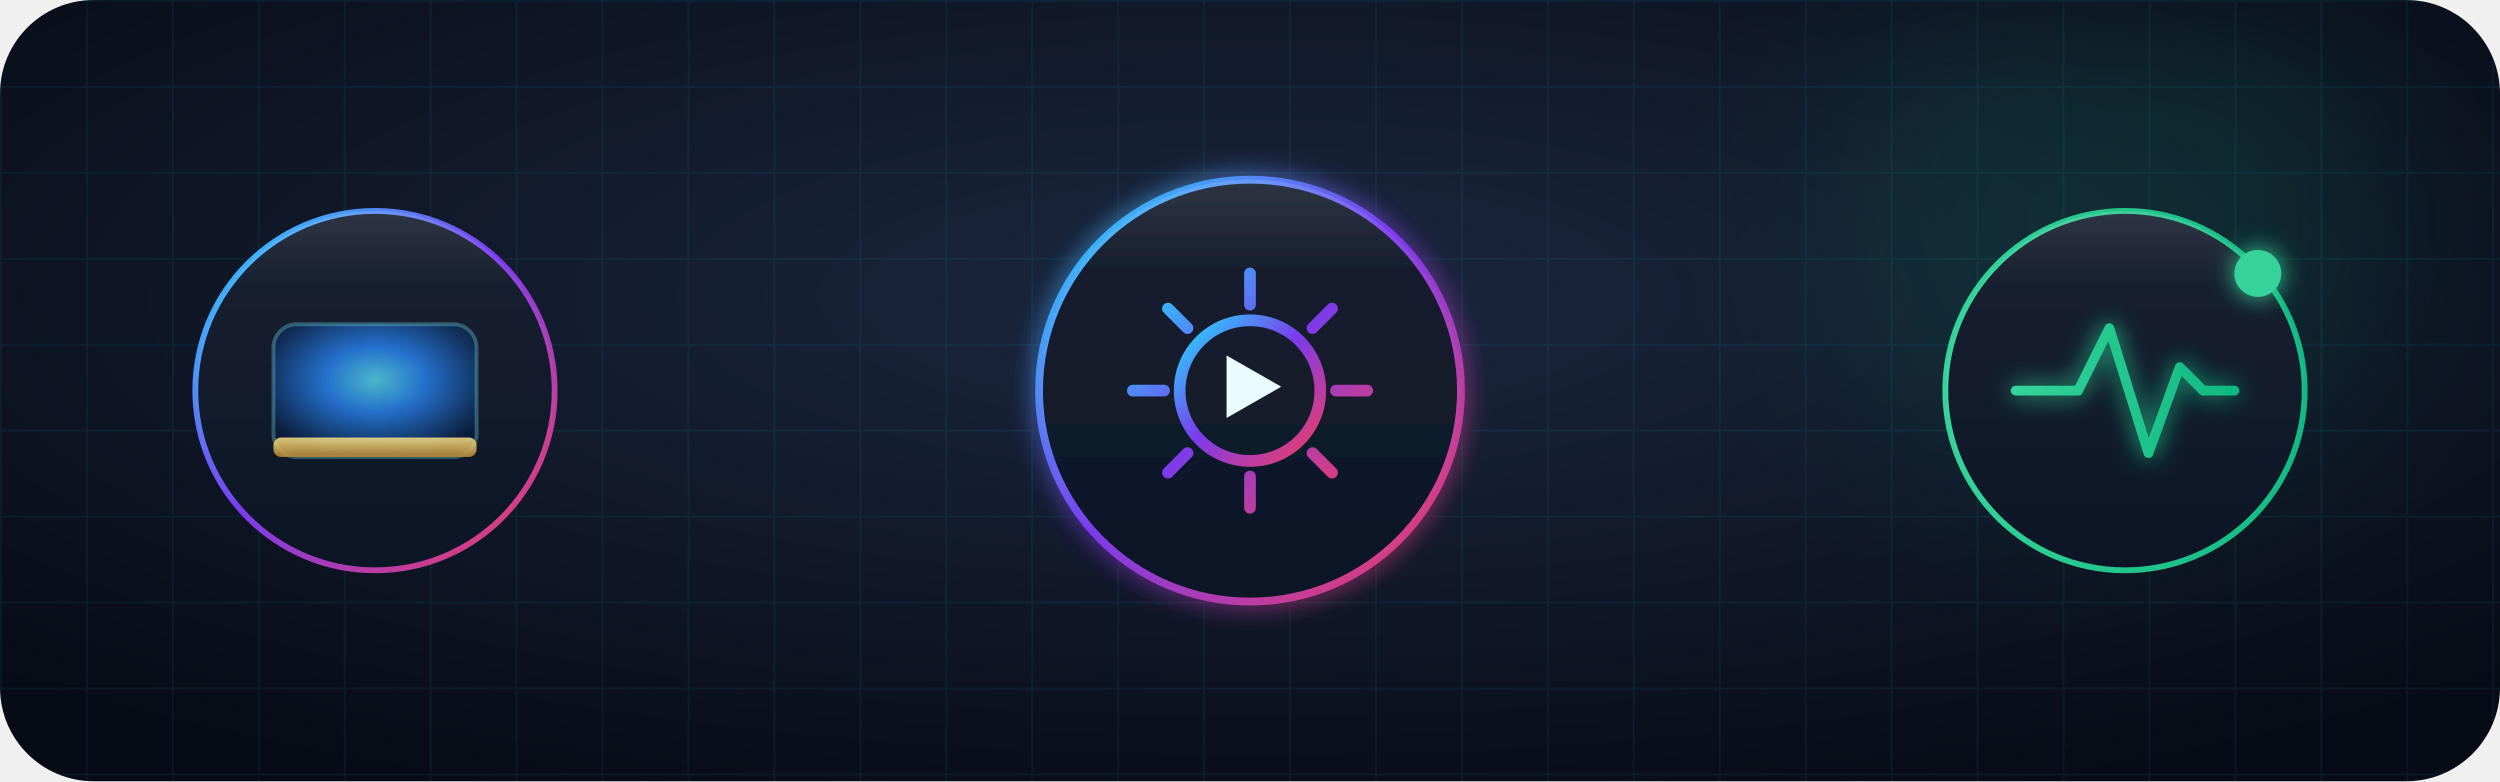
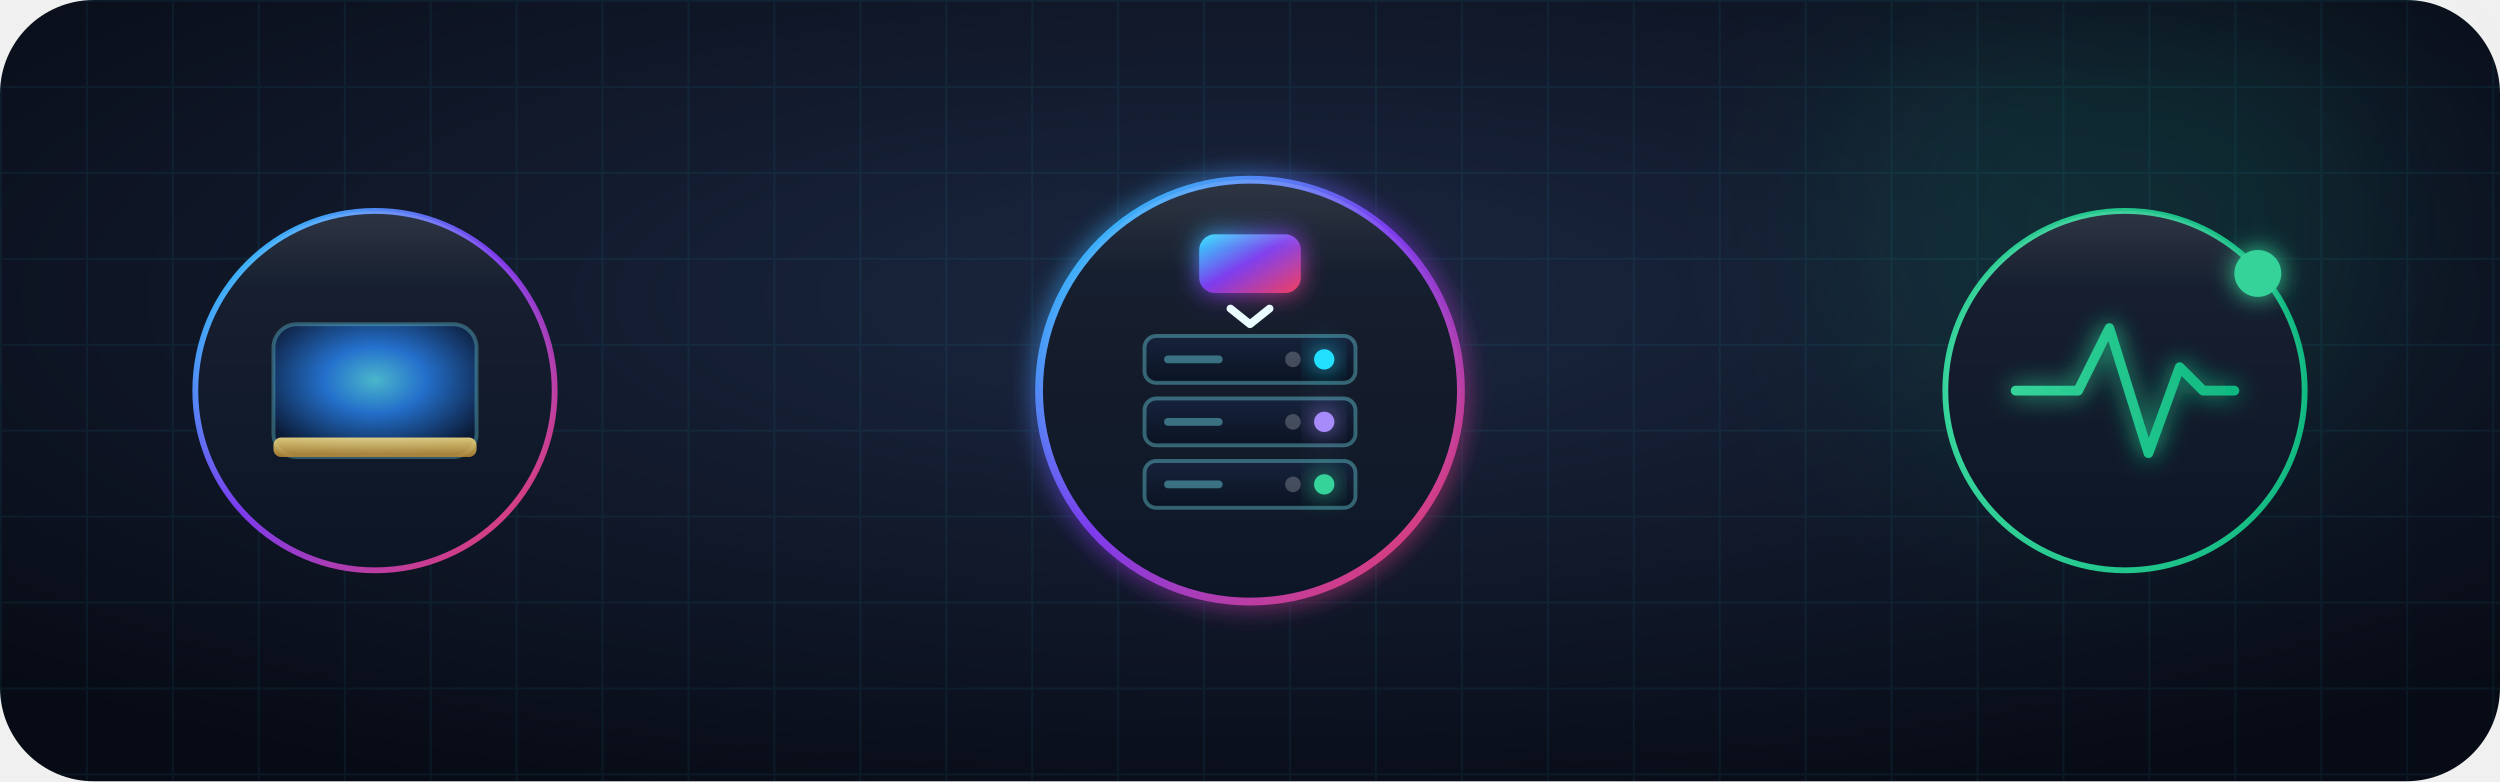
<svg xmlns="http://www.w3.org/2000/svg" viewBox="0 0 640 200" fill="none">
  <defs>
    <linearGradient id="brand" x1="0%" y1="0%" x2="100%" y2="100%">
      <stop offset="0%" stop-color="#22e0ff" />
      <stop offset="48%" stop-color="#7c3aed" />
      <stop offset="100%" stop-color="#f43f5e" />
    </linearGradient>
    <linearGradient id="brandSoft" x1="0%" y1="100%" x2="100%" y2="0%">
      <stop offset="0%" stop-color="#22e0ff" stop-opacity="0.16" />
      <stop offset="100%" stop-color="#f43f5e" stop-opacity="0.05" />
    </linearGradient>
    <radialGradient id="spot" cx="50%" cy="38%" r="70%">
      <stop offset="0%" stop-color="#1b2740" />
      <stop offset="100%" stop-color="#070b15" />
    </radialGradient>
    <linearGradient id="glass" x1="0%" y1="0%" x2="0%" y2="100%">
      <stop offset="0%" stop-color="#ffffff" stop-opacity="0.14" />
      <stop offset="22%" stop-color="#ffffff" stop-opacity="0.04" />
      <stop offset="100%" stop-color="#ffffff" stop-opacity="0" />
    </linearGradient>
    <linearGradient id="pcb" x1="0%" y1="0%" x2="0%" y2="100%">
      <stop offset="0%" stop-color="#16233c" />
      <stop offset="100%" stop-color="#0a1322" />
    </linearGradient>
    <radialGradient id="core" cx="50%" cy="42%" r="62%">
      <stop offset="0%" stop-color="#5eeaff" />
      <stop offset="40%" stop-color="#2a8cff" />
      <stop offset="100%" stop-color="#0b1b3a" />
    </radialGradient>
    <linearGradient id="gold" x1="0%" y1="0%" x2="0%" y2="100%">
      <stop offset="0%" stop-color="#fde68a" />
      <stop offset="100%" stop-color="#b8862f" />
    </linearGradient>
    <linearGradient id="emerald" x1="0%" y1="0%" x2="100%" y2="0%">
      <stop offset="0%" stop-color="#34d399" />
      <stop offset="100%" stop-color="#10b981" />
    </linearGradient>
    <filter id="glow" x="-60%" y="-60%" width="220%" height="220%">
      <feGaussianBlur stdDeviation="3.2" result="b" />
      <feMerge>
        <feMergeNode in="b" />
        <feMergeNode in="SourceGraphic" />
      </feMerge>
    </filter>
    <filter id="bloom" x="-120%" y="-120%" width="340%" height="340%">
      <feGaussianBlur stdDeviation="22" />
    </filter>
    <filter id="cardShadow" x="-30%" y="-30%" width="160%" height="160%">
      <feDropShadow dx="0" dy="10" stdDeviation="14" flood-color="#000000" flood-opacity="0.45" />
    </filter>
    <pattern id="grid" width="22" height="22" patternUnits="userSpaceOnUse">
      <path d="M22 0H0V22" fill="none" stroke="#22e0ff" stroke-opacity="0.06" stroke-width="1" />
    </pattern>
  </defs>
  <rect width="640" height="200" rx="24" fill="url(#spot)" />
  <rect width="640" height="200" rx="24" fill="url(#grid)" />
  <circle cx="540" cy="56" r="70" fill="#10b981" filter="url(#bloom)" opacity="0.12" />
  <path d="M150,100 H270 M370,100 H490" stroke="url(#brand)" stroke-width="2.5" stroke-dasharray="2 10" stroke-linecap="round" opacity="0.6" filter="url(#glow)" />
  <g transform="translate(96,100)">
    <circle r="46" fill="#0c1526" stroke="url(#brand)" stroke-width="1.5" />
    <circle r="46" fill="url(#glass)" />
    <rect x="-26" y="-17" width="52" height="34" rx="6" fill="url(#pcb)" />
    <rect x="-26" y="-17" width="52" height="34" rx="6" fill="url(#core)" opacity="0.75" stroke="#7cf2ff" stroke-opacity="0.4" />
    <rect x="-26" y="12" width="52" height="5" rx="2" fill="url(#gold)" opacity="0.85" />
  </g>
-   <g transform="translate(320,100)" filter="url(#glow)">
-     <circle r="54" fill="#0c1526" stroke="url(#brand)" stroke-width="2" />
+   <g transform="translate(320,100)">
+     <circle r="54" fill="#0c1526" stroke="url(#brand)" stroke-width="2" filter="url(#glow)" />
    <circle r="54" fill="url(#glass)" />
-     <g stroke="url(#brand)" stroke-width="3" fill="none" stroke-linecap="round">
-       <circle r="18" />
-       <path d="M0,-30 V-22 M0,30 V22 M-30,0 H-22 M30,0 H22 M-21,-21 l5,5 M21,21 l-5,-5 M21,-21 l-5,5 M-21,21 l5,-5" />
+     <g stroke="#7cf2ff" stroke-opacity="0.35">
+       <rect x="-27" y="-14" width="54" height="12" rx="3" fill="url(#pcb)" />
+       <rect x="-27" y="2" width="54" height="12" rx="3" fill="url(#pcb)" />
+       <rect x="-27" y="18" width="54" height="12" rx="3" fill="url(#pcb)" />
    </g>
-     <path d="M-6,-9 L8,-1 L-6,7 Z" fill="#eafcff" />
+     <path d="M-21,-8 H-8 M-21,8 H-8 M-21,24 H-8" stroke="#7cf2ff" stroke-opacity="0.4" stroke-width="2" stroke-linecap="round" />
+     <g filter="url(#glow)">
+       <circle cx="19" cy="-8" r="2.6" fill="#22e0ff" />
+       <circle cx="19" cy="8" r="2.6" fill="#a78bfa" />
+       <circle cx="19" cy="24" r="2.6" fill="#34d399" />
+     </g>
+     <g fill="#ffffff" opacity="0.22">
+       <circle cx="11" cy="-8" r="2" />
+       <circle cx="11" cy="8" r="2" />
+       <circle cx="11" cy="24" r="2" />
+     </g>
+     <g>
+       <animateTransform attributeName="transform" type="translate" values="0 -4; 0 0; 0 -4" dur="2.4s" repeatCount="indefinite" />
+       <rect x="-13" y="-40" width="26" height="15" rx="4" fill="url(#brand)" filter="url(#glow)" />
+       <rect x="-13" y="-40" width="26" height="15" rx="4" fill="url(#glass)" />
+       <path d="M-5,-21 L0,-17 L5,-21" stroke="#eafcff" stroke-width="2" fill="none" stroke-linecap="round" stroke-linejoin="round" />
+     </g>
  </g>
  <g transform="translate(544,100)">
    <circle r="46" fill="#0c1526" stroke="url(#emerald)" stroke-width="1.5" />
    <circle r="46" fill="url(#glass)" />
    <path d="M-28,0 H-12 L-4,-16 L6,16 L14,-6 L20,0 H28" stroke="url(#emerald)" stroke-width="2.5" fill="none" stroke-linecap="round" stroke-linejoin="round" filter="url(#glow)" />
    <circle cx="34" cy="-30" r="6" fill="#34d399" filter="url(#glow)" />
  </g>
</svg>
